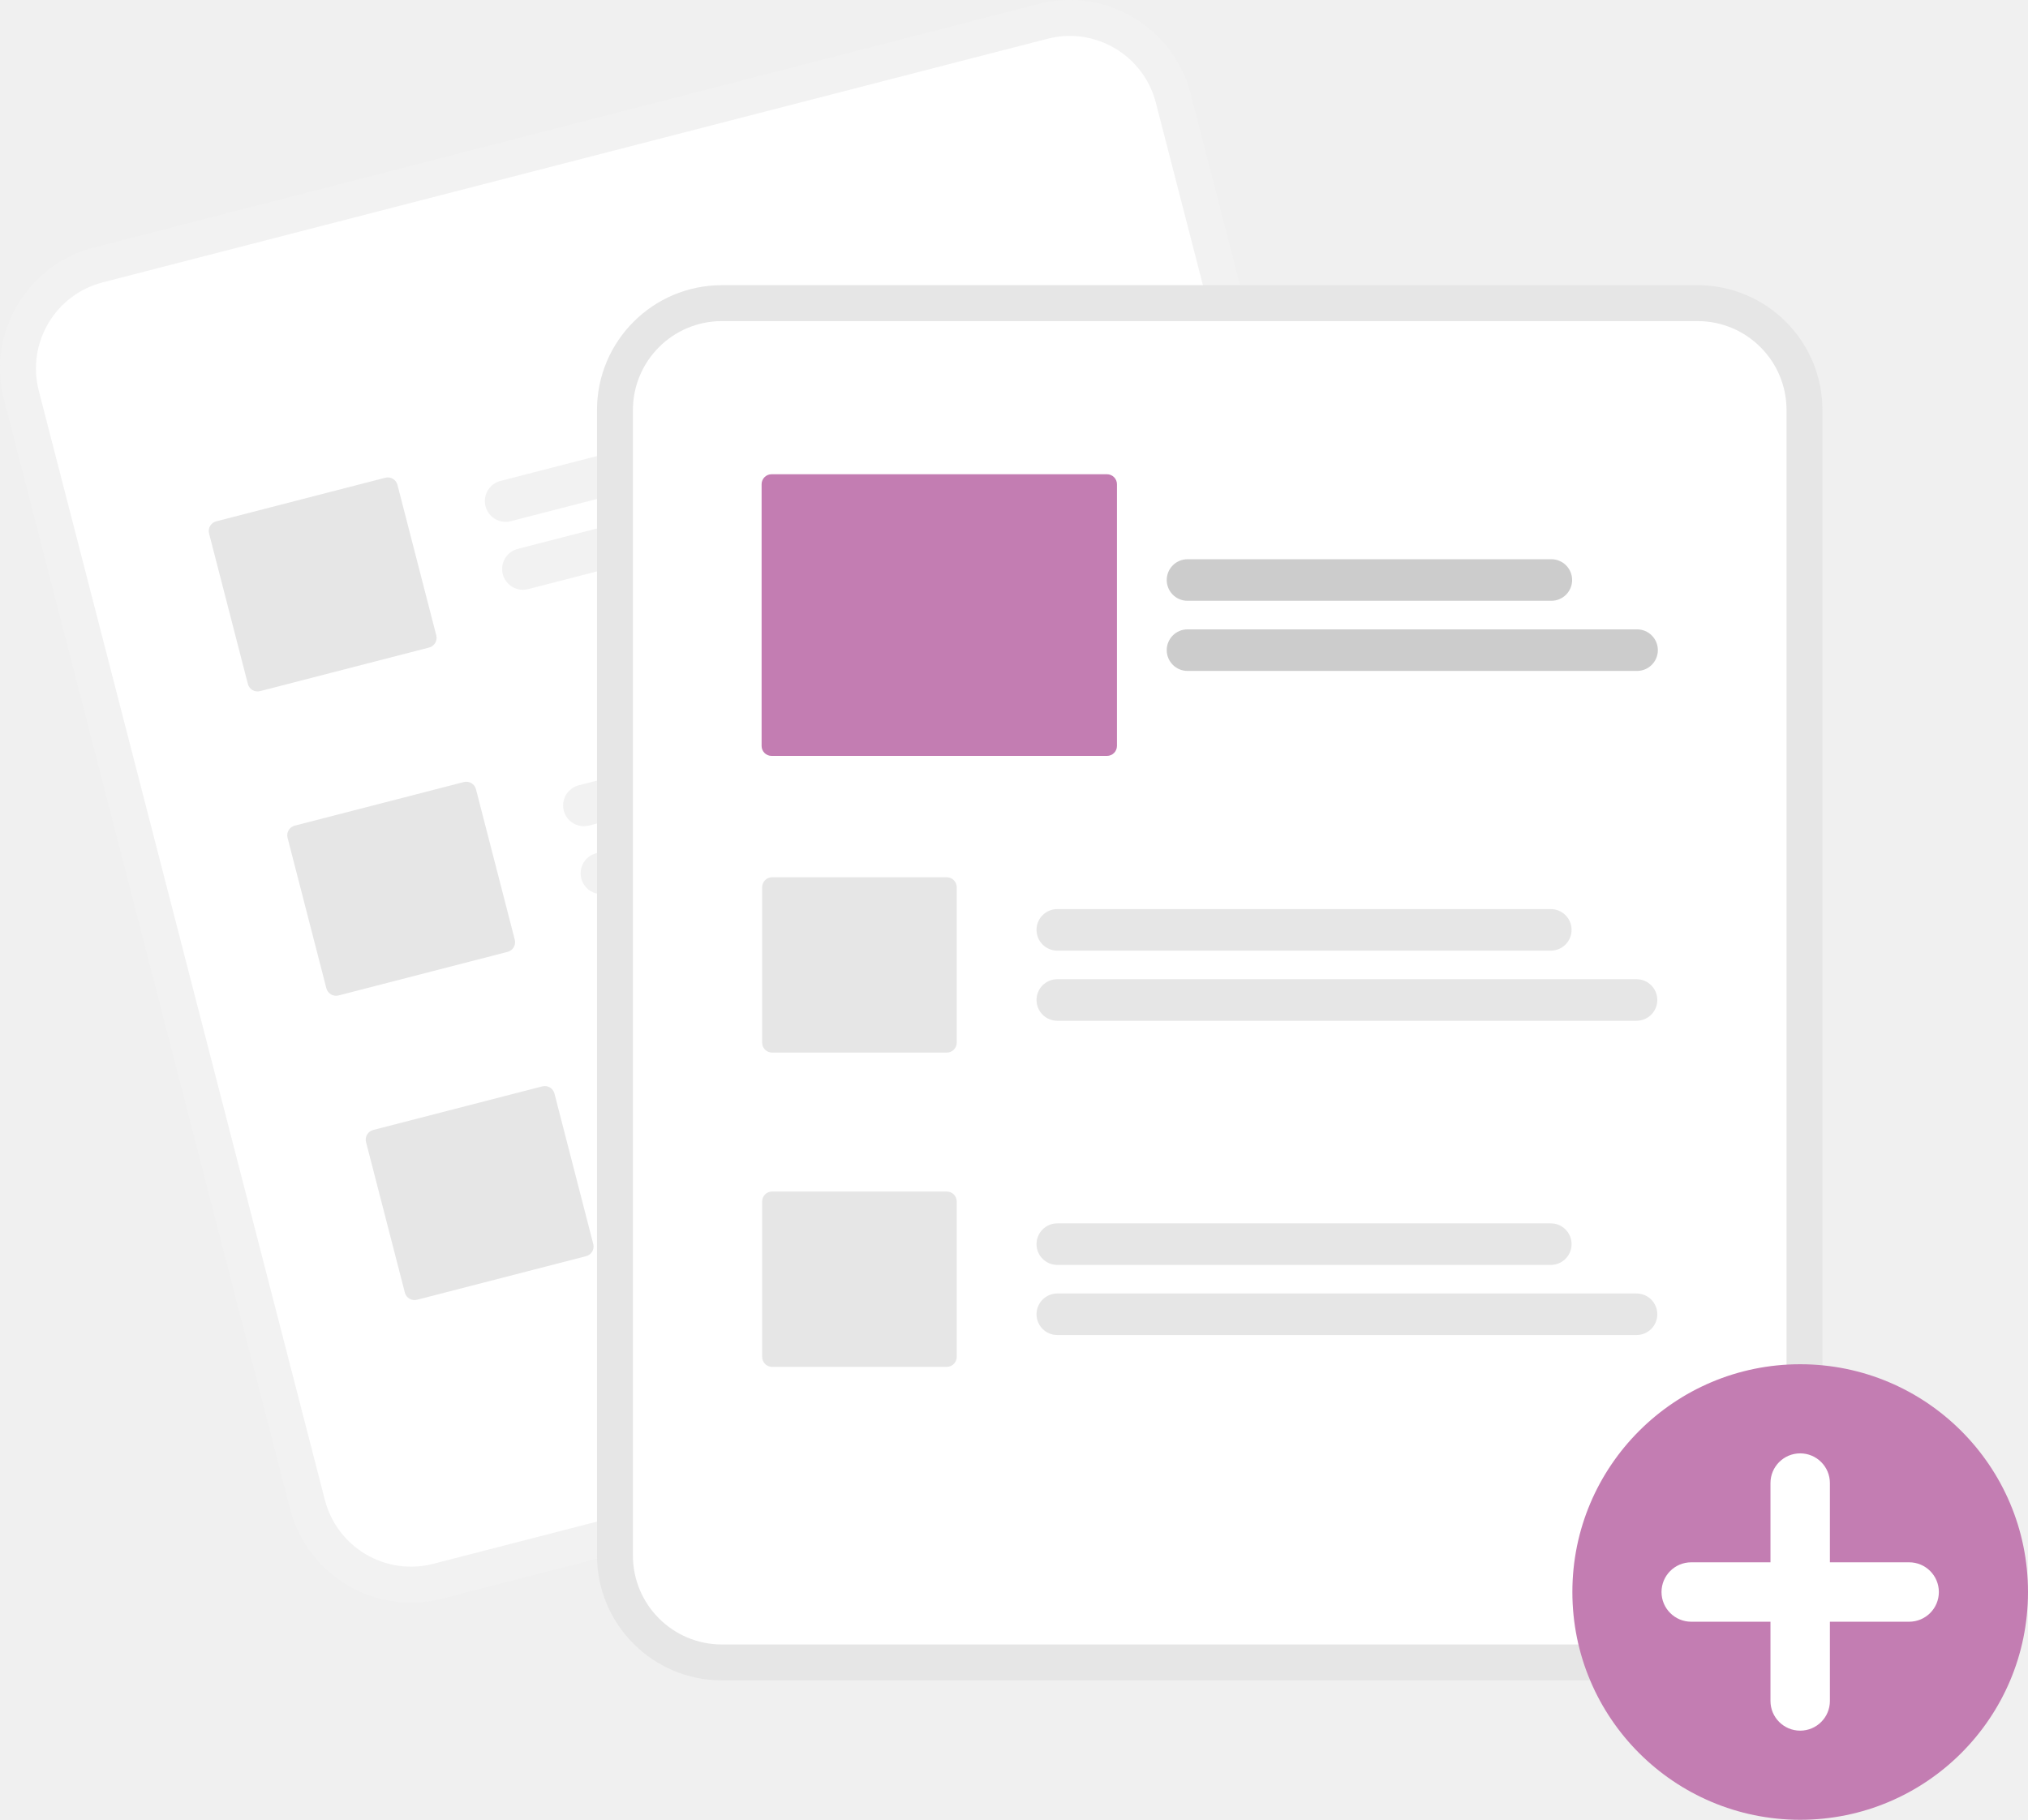
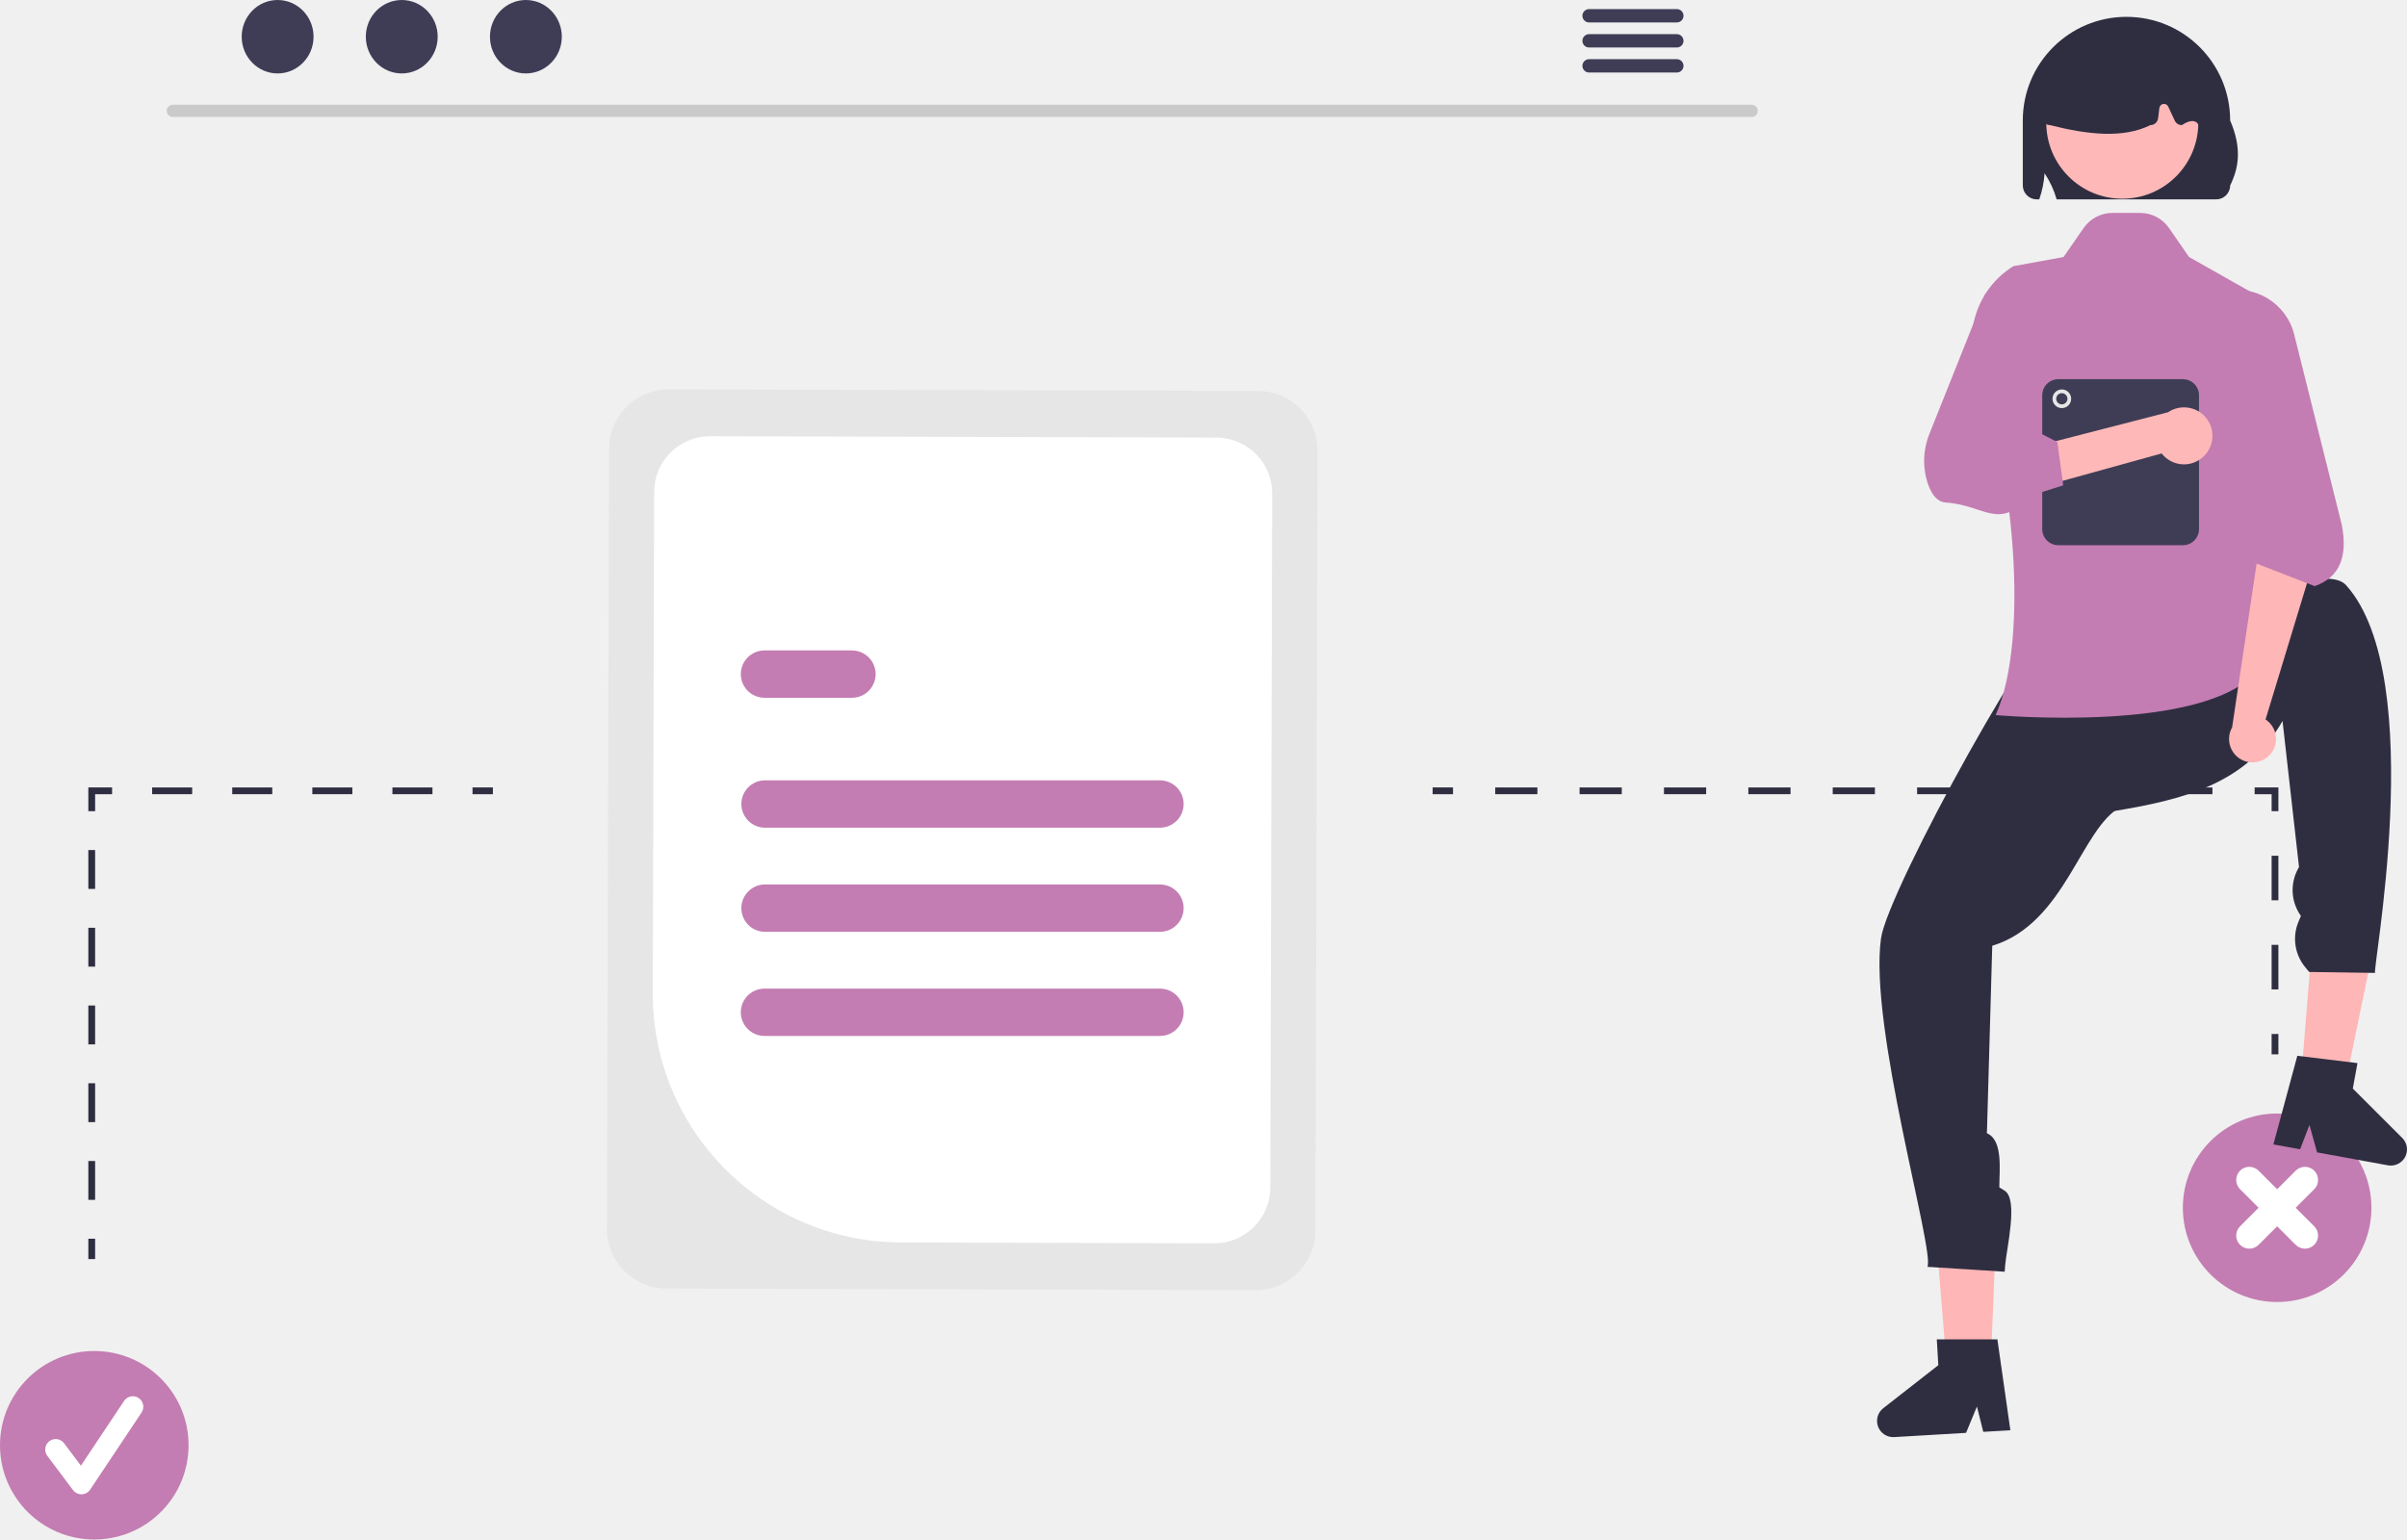
- <svg xmlns="http://www.w3.org/2000/svg" data-name="Layer 1" width="782.044" height="701.88" viewBox="0 0 782.044 701.88">
-   <path d="M609.488,100.59l-25.446,6.562L270.537,187.999,245.091,194.561A48.179,48.179,0,0,0,210.508,253.179L320.849,681.056a48.179,48.179,0,0,0,58.618,34.583l.066-.017,364.265-93.937.066-.017a48.179,48.179,0,0,0,34.583-58.618l-110.341-427.877A48.179,48.179,0,0,0,609.488,100.59Z" transform="translate(-208.9778 -99.05999)" fill="#f2f2f2" />
-   <path d="M612.948,114.005l-30.139,7.772L278.69,200.204l-30.139,7.772a34.309,34.309,0,0,0-24.628,41.743l110.341,427.877a34.309,34.309,0,0,0,41.743,24.627l.066-.017,364.265-93.937.066-.017a34.309,34.309,0,0,0,24.627-41.743l-110.341-427.877A34.309,34.309,0,0,0,612.948,114.005Z" transform="translate(-208.9778 -99.05999)" fill="#fff" />
-   <path d="M590.19,252.563,405.917,300.084a8.014,8.014,0,0,1-4.002-15.52l184.273-47.52A8.014,8.014,0,0,1,590.19,252.563Z" transform="translate(-208.9778 -99.05999)" fill="#f2f2f2" />
-   <path d="M628.955,270.499,412.671,326.274a8.014,8.014,0,1,1-4.002-15.52l216.284-55.775a8.014,8.014,0,0,1,4.002,15.52Z" transform="translate(-208.9778 -99.05999)" fill="#f2f2f2" />
-   <path d="M620.458,369.937l-184.273,47.52a8.014,8.014,0,1,1-4.002-15.52l184.273-47.52a8.014,8.014,0,1,1,4.002,15.52Z" transform="translate(-208.9778 -99.05999)" fill="#f2f2f2" />
-   <path d="M659.223,387.873l-216.284,55.775a8.014,8.014,0,1,1-4.002-15.52l216.284-55.775a8.014,8.014,0,0,1,4.002,15.52Z" transform="translate(-208.9778 -99.05999)" fill="#f2f2f2" />
-   <path d="M650.727,487.31l-184.273,47.52a8.014,8.014,0,0,1-4.002-15.52l184.273-47.52a8.014,8.014,0,0,1,4.002,15.52Z" transform="translate(-208.9778 -99.05999)" fill="#f2f2f2" />
-   <path d="M689.492,505.246l-216.284,55.775a8.014,8.014,0,1,1-4.002-15.52l216.284-55.775a8.014,8.014,0,0,1,4.002,15.52Z" transform="translate(-208.9778 -99.05999)" fill="#f2f2f2" />
-   <path d="M374.459,348.809l-65.212,16.817a3.847,3.847,0,0,1-4.681-2.761L289.596,304.816a3.847,3.847,0,0,1,2.761-4.681l65.212-16.817a3.847,3.847,0,0,1,4.681,2.761l14.969,58.048A3.847,3.847,0,0,1,374.459,348.809Z" transform="translate(-208.9778 -99.05999)" fill="#e6e6e6" />
-   <path d="M404.727,466.182l-65.212,16.817a3.847,3.847,0,0,1-4.681-2.761l-14.969-58.048A3.847,3.847,0,0,1,322.626,417.509l65.212-16.817a3.847,3.847,0,0,1,4.681,2.761l14.969,58.048A3.847,3.847,0,0,1,404.727,466.182Z" transform="translate(-208.9778 -99.05999)" fill="#e6e6e6" />
-   <path d="M434.995,583.556l-65.212,16.817a3.847,3.847,0,0,1-4.681-2.761l-14.969-58.048a3.847,3.847,0,0,1,2.761-4.681l65.212-16.817a3.847,3.847,0,0,1,4.681,2.761l14.969,58.048A3.847,3.847,0,0,1,434.995,583.556Z" transform="translate(-208.9778 -99.05999)" fill="#e6e6e6" />
-   <path d="M863.636,209.052H487.318a48.179,48.179,0,0,0-48.125,48.125V699.053a48.179,48.179,0,0,0,48.125,48.125H863.636a48.179,48.179,0,0,0,48.125-48.125V257.177A48.179,48.179,0,0,0,863.636,209.052Z" transform="translate(-208.9778 -99.05999)" fill="#e6e6e6" />
-   <path d="M863.637,222.906H487.318a34.309,34.309,0,0,0-34.271,34.271V699.053a34.309,34.309,0,0,0,34.271,34.271H863.637a34.309,34.309,0,0,0,34.271-34.271V257.177A34.309,34.309,0,0,0,863.637,222.906Z" transform="translate(-208.9778 -99.05999)" fill="#fff" />
-   <circle cx="694.194" cy="614.03" r="87.85" fill="#c37db2" />
-   <path d="M945.187,701.631H914.631V671.074a11.459,11.459,0,0,0-22.918,0v30.557H861.156a11.459,11.459,0,0,0,0,22.918h30.557V755.105a11.459,11.459,0,1,0,22.918,0V724.548h30.557a11.459,11.459,0,0,0,0-22.918Z" transform="translate(-208.9778 -99.05999)" fill="#fff" />
-   <path d="M807.001,465.716H616.699a8.014,8.014,0,1,1,0-16.028H807.001a8.014,8.014,0,0,1,0,16.028Z" transform="translate(-208.9778 -99.05999)" fill="#e6e6e6" />
-   <path d="M840.059,492.763H616.699a8.014,8.014,0,1,1,0-16.028H840.059a8.014,8.014,0,1,1,0,16.028Z" transform="translate(-208.9778 -99.05999)" fill="#e6e6e6" />
-   <path d="M807.001,586.929H616.699a8.014,8.014,0,1,1,0-16.028H807.001a8.014,8.014,0,0,1,0,16.028Z" transform="translate(-208.9778 -99.05999)" fill="#e6e6e6" />
-   <path d="M840.059,613.977H616.699a8.014,8.014,0,1,1,0-16.028H840.059a8.014,8.014,0,1,1,0,16.028Z" transform="translate(-208.9778 -99.05999)" fill="#e6e6e6" />
-   <path d="M574.07,505.042H506.724a3.847,3.847,0,0,1-3.843-3.843V441.252a3.847,3.847,0,0,1,3.843-3.843h67.346a3.847,3.847,0,0,1,3.843,3.843v59.947A3.847,3.847,0,0,1,574.07,505.042Z" transform="translate(-208.9778 -99.05999)" fill="#e6e6e6" />
-   <path d="M574.07,626.255H506.724a3.847,3.847,0,0,1-3.843-3.843V562.465a3.847,3.847,0,0,1,3.843-3.843h67.346a3.847,3.847,0,0,1,3.843,3.843v59.947A3.847,3.847,0,0,1,574.07,626.255Z" transform="translate(-208.9778 -99.05999)" fill="#e6e6e6" />
-   <path d="M807.212,330.781H666.91a8.014,8.014,0,0,1,0-16.028H807.212a8.014,8.014,0,0,1,0,16.028Z" transform="translate(-208.9778 -99.05999)" fill="#ccc" />
-   <path d="M840.27,357.829H666.91a8.014,8.014,0,1,1,0-16.028h173.36a8.014,8.014,0,0,1,0,16.028Z" transform="translate(-208.9778 -99.05999)" fill="#ccc" />
-   <path d="M635.859,390.607H506.513a3.847,3.847,0,0,1-3.843-3.843V285.817a3.847,3.847,0,0,1,3.843-3.843H635.859a3.847,3.847,0,0,1,3.843,3.843V386.764A3.847,3.847,0,0,1,635.859,390.607Z" transform="translate(-208.9778 -99.05999)" fill="#c37db2" />
+ <svg xmlns="http://www.w3.org/2000/svg" data-name="Layer 1" width="709.233" height="453.762" viewBox="0 0 709.233 453.762">
+   <path d="M761.555,257.603h-465.293a1.807,1.807,0,0,1,0-3.613h465.293a1.807,1.807,0,0,1,0,3.613Z" transform="translate(-245.3837 -223.1191)" fill="#cacaca" />
+   <ellipse cx="81.803" cy="10.823" rx="10.588" ry="10.823" fill="#3f3d56" />
+   <ellipse cx="118.378" cy="10.823" rx="10.588" ry="10.823" fill="#3f3d56" />
+   <ellipse cx="154.953" cy="10.823" rx="10.588" ry="10.823" fill="#3f3d56" />
+   <path d="M739.534,225.802h-25.981a1.968,1.968,0,0,0,0,3.934h25.981a1.968,1.968,0,0,0,0-3.934Z" transform="translate(-245.3837 -223.1191)" fill="#3f3d56" />
+   <path d="M739.534,233.186h-25.981a1.968,1.968,0,0,0,0,3.934h25.981a1.968,1.968,0,0,0,0-3.934Z" transform="translate(-245.3837 -223.1191)" fill="#3f3d56" />
+   <path d="M739.534,240.561h-25.981a1.968,1.968,0,0,0,0,3.934h25.981a1.968,1.968,0,0,0,0-3.934Z" transform="translate(-245.3837 -223.1191)" fill="#3f3d56" />
+   <path d="M424.217,585.305l.637-229.92A17.572,17.572,0,0,1,442.456,337.881l173.641.481a17.572,17.572,0,0,1,17.504,17.601L632.963,585.884a17.572,17.572,0,0,1-17.601,17.504l-173.641-.481A17.572,17.572,0,0,1,424.217,585.305Z" transform="translate(-245.3837 -223.1191)" fill="#e6e6e6" />
+   <path d="M437.729,515.896l.41-147.814A16.457,16.457,0,0,1,454.623,351.69l149.23.414a16.457,16.457,0,0,1,16.394,16.484l-.567,204.598a16.457,16.457,0,0,1-16.485,16.393l-92.445-.256A73.306,73.306,0,0,1,437.729,515.896Z" transform="translate(-245.3837 -223.1191)" fill="#fff" />
+   <path d="M587.089,467.079H470.729a6.982,6.982,0,0,1,0-13.963H587.089a6.982,6.982,0,1,1,0,13.963Z" transform="translate(-245.3837 -223.1191)" fill="#c37db2" />
+   <path d="M496.328,428.791H470.729a6.982,6.982,0,1,1,0-13.963h25.599a6.982,6.982,0,1,1,0,13.963Z" transform="translate(-245.3837 -223.1191)" fill="#c37db2" />
+   <path d="M587.089,528.465H470.729a6.982,6.982,0,1,1,0-13.963H587.089a6.982,6.982,0,1,1,0,13.963Z" transform="translate(-245.3837 -223.1191)" fill="#c37db2" />
+   <path d="M587.089,497.772H470.729a6.982,6.982,0,0,1,0-13.963H587.089a6.982,6.982,0,1,1,0,13.963Z" transform="translate(-245.3837 -223.1191)" fill="#c37db2" />
+   <circle cx="27.78" cy="425.982" r="27.78" fill="#c37db2" />
+   <path d="M269.374,663.559a3.089,3.089,0,0,1-2.472-1.236l-7.579-10.105a3.09,3.09,0,1,1,4.944-3.708l4.958,6.611,12.735-19.102a3.09,3.09,0,0,1,5.142,3.428L271.945,662.183a3.091,3.091,0,0,1-2.485,1.375C269.431,663.559,269.403,663.559,269.374,663.559Z" transform="translate(-245.3837 -223.1191)" fill="#fff" />
+   <rect x="26.028" y="365.11" width="2" height="6" fill="#2f2e41" />
+   <path d="M273.411,576.773h-2V565.317h2Zm0-22.913h-2V542.404h2Zm0-22.912h-2v-11.457h2Zm0-22.913h-2V496.579h2Zm0-22.913h-2V473.666h2Z" transform="translate(-245.3837 -223.1191)" fill="#2f2e41" />
+   <polygon points="28.028 239.091 26.028 239.091 26.028 232.091 33.028 232.091 33.028 234.091 28.028 234.091 28.028 239.091" fill="#2f2e41" />
+   <path d="M372.814,457.21H361.013v-2h11.8Zm-23.601,0h-11.8v-2h11.8Zm-23.601,0H313.812v-2h11.8Zm-23.601,0H290.212v-2H302.012Z" transform="translate(-245.3837 -223.1191)" fill="#2f2e41" />
+   <rect x="139.231" y="232.091" width="6" height="2" fill="#2f2e41" />
+   <rect x="669.34" y="304.762" width="2" height="6" fill="#2f2e41" />
+   <path d="M916.724,514.747h-2V501.613h2Zm0-26.269h-2V475.345h2Z" transform="translate(-245.3837 -223.1191)" fill="#2f2e41" />
+   <polygon points="671.34 239.091 669.34 239.091 669.34 234.091 664.34 234.091 664.34 232.091 671.34 232.091 671.34 239.091" fill="#2f2e41" />
+   <path d="M897.292,457.21H884.86v-2h12.432Zm-24.863,0H859.996v-2H872.428Zm-24.864,0H835.133v-2h12.432Zm-24.863,0H810.27v-2h12.432Zm-24.863,0H785.406v-2h12.432Zm-24.864,0H760.543v-2H772.974Zm-24.863,0H735.679v-2h12.432Zm-24.863,0H710.816v-2h12.432Zm-24.864,0H685.952v-2h12.432Z" transform="translate(-245.3837 -223.1191)" fill="#2f2e41" />
+   <rect x="422.137" y="232.091" width="6" height="2" fill="#2f2e41" />
+   <circle cx="670.969" cy="355.982" r="27.78" fill="#c37db2" />
+   <path d="M921.817,579.101l5.465-5.465a3.864,3.864,0,0,0-5.465-5.465l-5.465,5.465-5.465-5.465a3.864,3.864,0,0,0-5.465,5.465l5.465,5.465-5.465,5.465a3.864,3.864,0,1,0,5.465,5.465l5.465-5.465,5.465,5.465a3.864,3.864,0,1,0,5.465-5.465Z" transform="translate(-245.3837 -223.1191)" fill="#fff" />
+   <polygon points="593.025 189.762 599.025 225.376 656.025 194.762 593.025 189.762" fill="#2f2e41" />
+   <polygon points="586.215 411.204 574.274 410.717 570.471 364.429 588.094 365.148 586.215 411.204" fill="#ffb6b6" />
+   <path d="M832.409,501.881c21.66-6.604,26.105-34.837,38-41-.03-14.911.569-61.152-14.316-60.272-8.29.49-54.476,85.031-56.456,99.037-3.673,25.986,15.938,92.309,13.663,96.866l22.774,1.441.133-1.792c.361-4.862,3.992-19.523-.15-22.096l-1.569-.975v0c.014-5.056,1.117-13.668-3.443-15.851l0,0a.459.459,0,0,1-.193-.654Z" transform="translate(-245.3837 -223.1191)" fill="#2f2e41" />
+   <path d="M837.751,644.68l-7.985.471-1.87-7.455-3.206,7.754L803.512,646.699a4.769,4.769,0,0,1-3.217-8.519l16.224-12.677-.449-7.622,17.852.013Z" transform="translate(-245.3837 -223.1191)" fill="#2f2e41" />
+   <polygon points="677.229 327.78 689.141 328.745 698.531 283.261 680.951 281.836 677.229 327.78" fill="#ffb6b6" />
+   <path d="M917.943,435.628c-10.683,18.774-29.795,23.256-49.612,26.541-8.617-12.17-21.751-29.136-9.11-37.045,7.04-4.404,68.065-40.034,77.486-29.483,24.596,27.549,7.049,116.2,8.561,114.24l-19.482-.283-1.147-1.384a13.1,13.1,0,0,1-1.998-13.422l.714-1.704,0,0a13.1,13.1,0,0,1-.802-13.971l.247-.445Z" transform="translate(-245.3837 -223.1191)" fill="#2f2e41" />
+   <path d="M922.301,534.31l17.721,2.153-1.371,7.511,14.566,14.552a4.769,4.769,0,0,1-4.227,8.066L928.12,562.782l-2.242-8.086-2.76,7.173-7.869-1.436Z" transform="translate(-245.3837 -223.1191)" fill="#2f2e41" />
+   <path d="M875.997,285.881h-8.176a10.329,10.329,0,0,0-8.492,4.449l-5.92,8.551-14.75,2.683a25.881,25.881,0,0,0-10.581,31.248c10.437,27.298,15.475,78.463,5.331,101.069,0,0,61.542,5.575,77-13s3-109,3-109l-23-13-5.919-8.55A10.329,10.329,0,0,0,875.997,285.881Z" transform="translate(-245.3837 -223.1191)" fill="#c37db2" />
+   <path d="M914.138,445.654a6.875,6.875,0,0,0-1.202-10.473L926.409,390.881l-15-9-8.324,55.633a6.912,6.912,0,0,0,11.053,8.14Z" transform="translate(-245.3837 -223.1191)" fill="#ffb6b6" />
+   <path d="M927.409,395.881l-18-7,.768-8.987L888.79,333.077a17.332,17.332,0,0,1,11.563-24.017h0a17.351,17.351,0,0,1,21.017,12.613l14.056,56.243C937.052,386.646,935.214,393.166,927.409,395.881Z" transform="translate(-245.3837 -223.1191)" fill="#c37db2" />
+   <path d="M902.509,258.631a30.55,30.55,0,1,0-61.1,0v19.15a4.106,4.106,0,0,0,4.1,4.1h.75a29.296,29.296,0,0,0,1.57-7.69,27.451,27.451,0,0,1,3.56,7.69h47.01a4.114,4.114,0,0,0,4.11-4.1C904.979,272.741,906.089,266.961,902.509,258.631Z" transform="translate(-245.3837 -223.1191)" fill="#2f2e41" />
+   <circle cx="625.344" cy="36.176" r="22.397" fill="#ffb8b8" />
+   <path d="M847.716,259.209a2.28,2.28,0,0,1-.534-1.818l2.653-18.475a2.283,2.283,0,0,1,1.29-1.75c13.542-6.338,27.275-6.346,40.817-.024a2.297,2.297,0,0,1,1.303,1.857l2.771,14.499a2.285,2.285,0,0,1-.582,1.751c-.431.474-1.034,10.892-1.675,10.892.541-6.21-.767-9.181-5.504-6.146a2.289,2.289,0,0,1-2.066-1.315l-1.938-4.153a1.368,1.368,0,0,0-2.597.409l-.383,3.063a2.283,2.283,0,0,1-2.262,1.997c-7.915,3.927-18.294,2.87-29.57,0A2.28,2.28,0,0,1,847.716,259.209Z" transform="translate(-245.3837 -223.1191)" fill="#2f2e41" />
+   <path d="M888.587,383.821H851.879a4.747,4.747,0,0,1-4.741-4.741V339.622a4.746,4.746,0,0,1,4.741-4.741H888.587a4.746,4.746,0,0,1,4.741,4.741V379.08A4.747,4.747,0,0,1,888.587,383.821Z" transform="translate(-245.3837 -223.1191)" fill="#3f3d56" />
+   <circle cx="607.528" cy="117.536" r="2.749" fill="#e6e6e6" />
+   <circle cx="607.528" cy="117.536" r="1.65" fill="#3f3d56" />
+   <path d="M895.1,357.227a8.34,8.34,0,0,1-12.78-.458L849.409,365.881l-5-11,39.795-10.248a8.385,8.385,0,0,1,10.896,12.595Z" transform="translate(-245.3837 -223.1191)" fill="#ffb8b8" />
+   <path d="M853.318,366.164l-9.235,2.948c-10.043,10.611-13.596,2.911-25.432,2.115-2.227-.15-3.97-1.978-5.18-5.432a21.256,21.256,0,0,1,.463-14.894L830.376,309.696l6.881-5.638,9.608,11.514-7.377,31.654,12.11,6.172Z" transform="translate(-245.3837 -223.1191)" fill="#c37db2" />
</svg>
